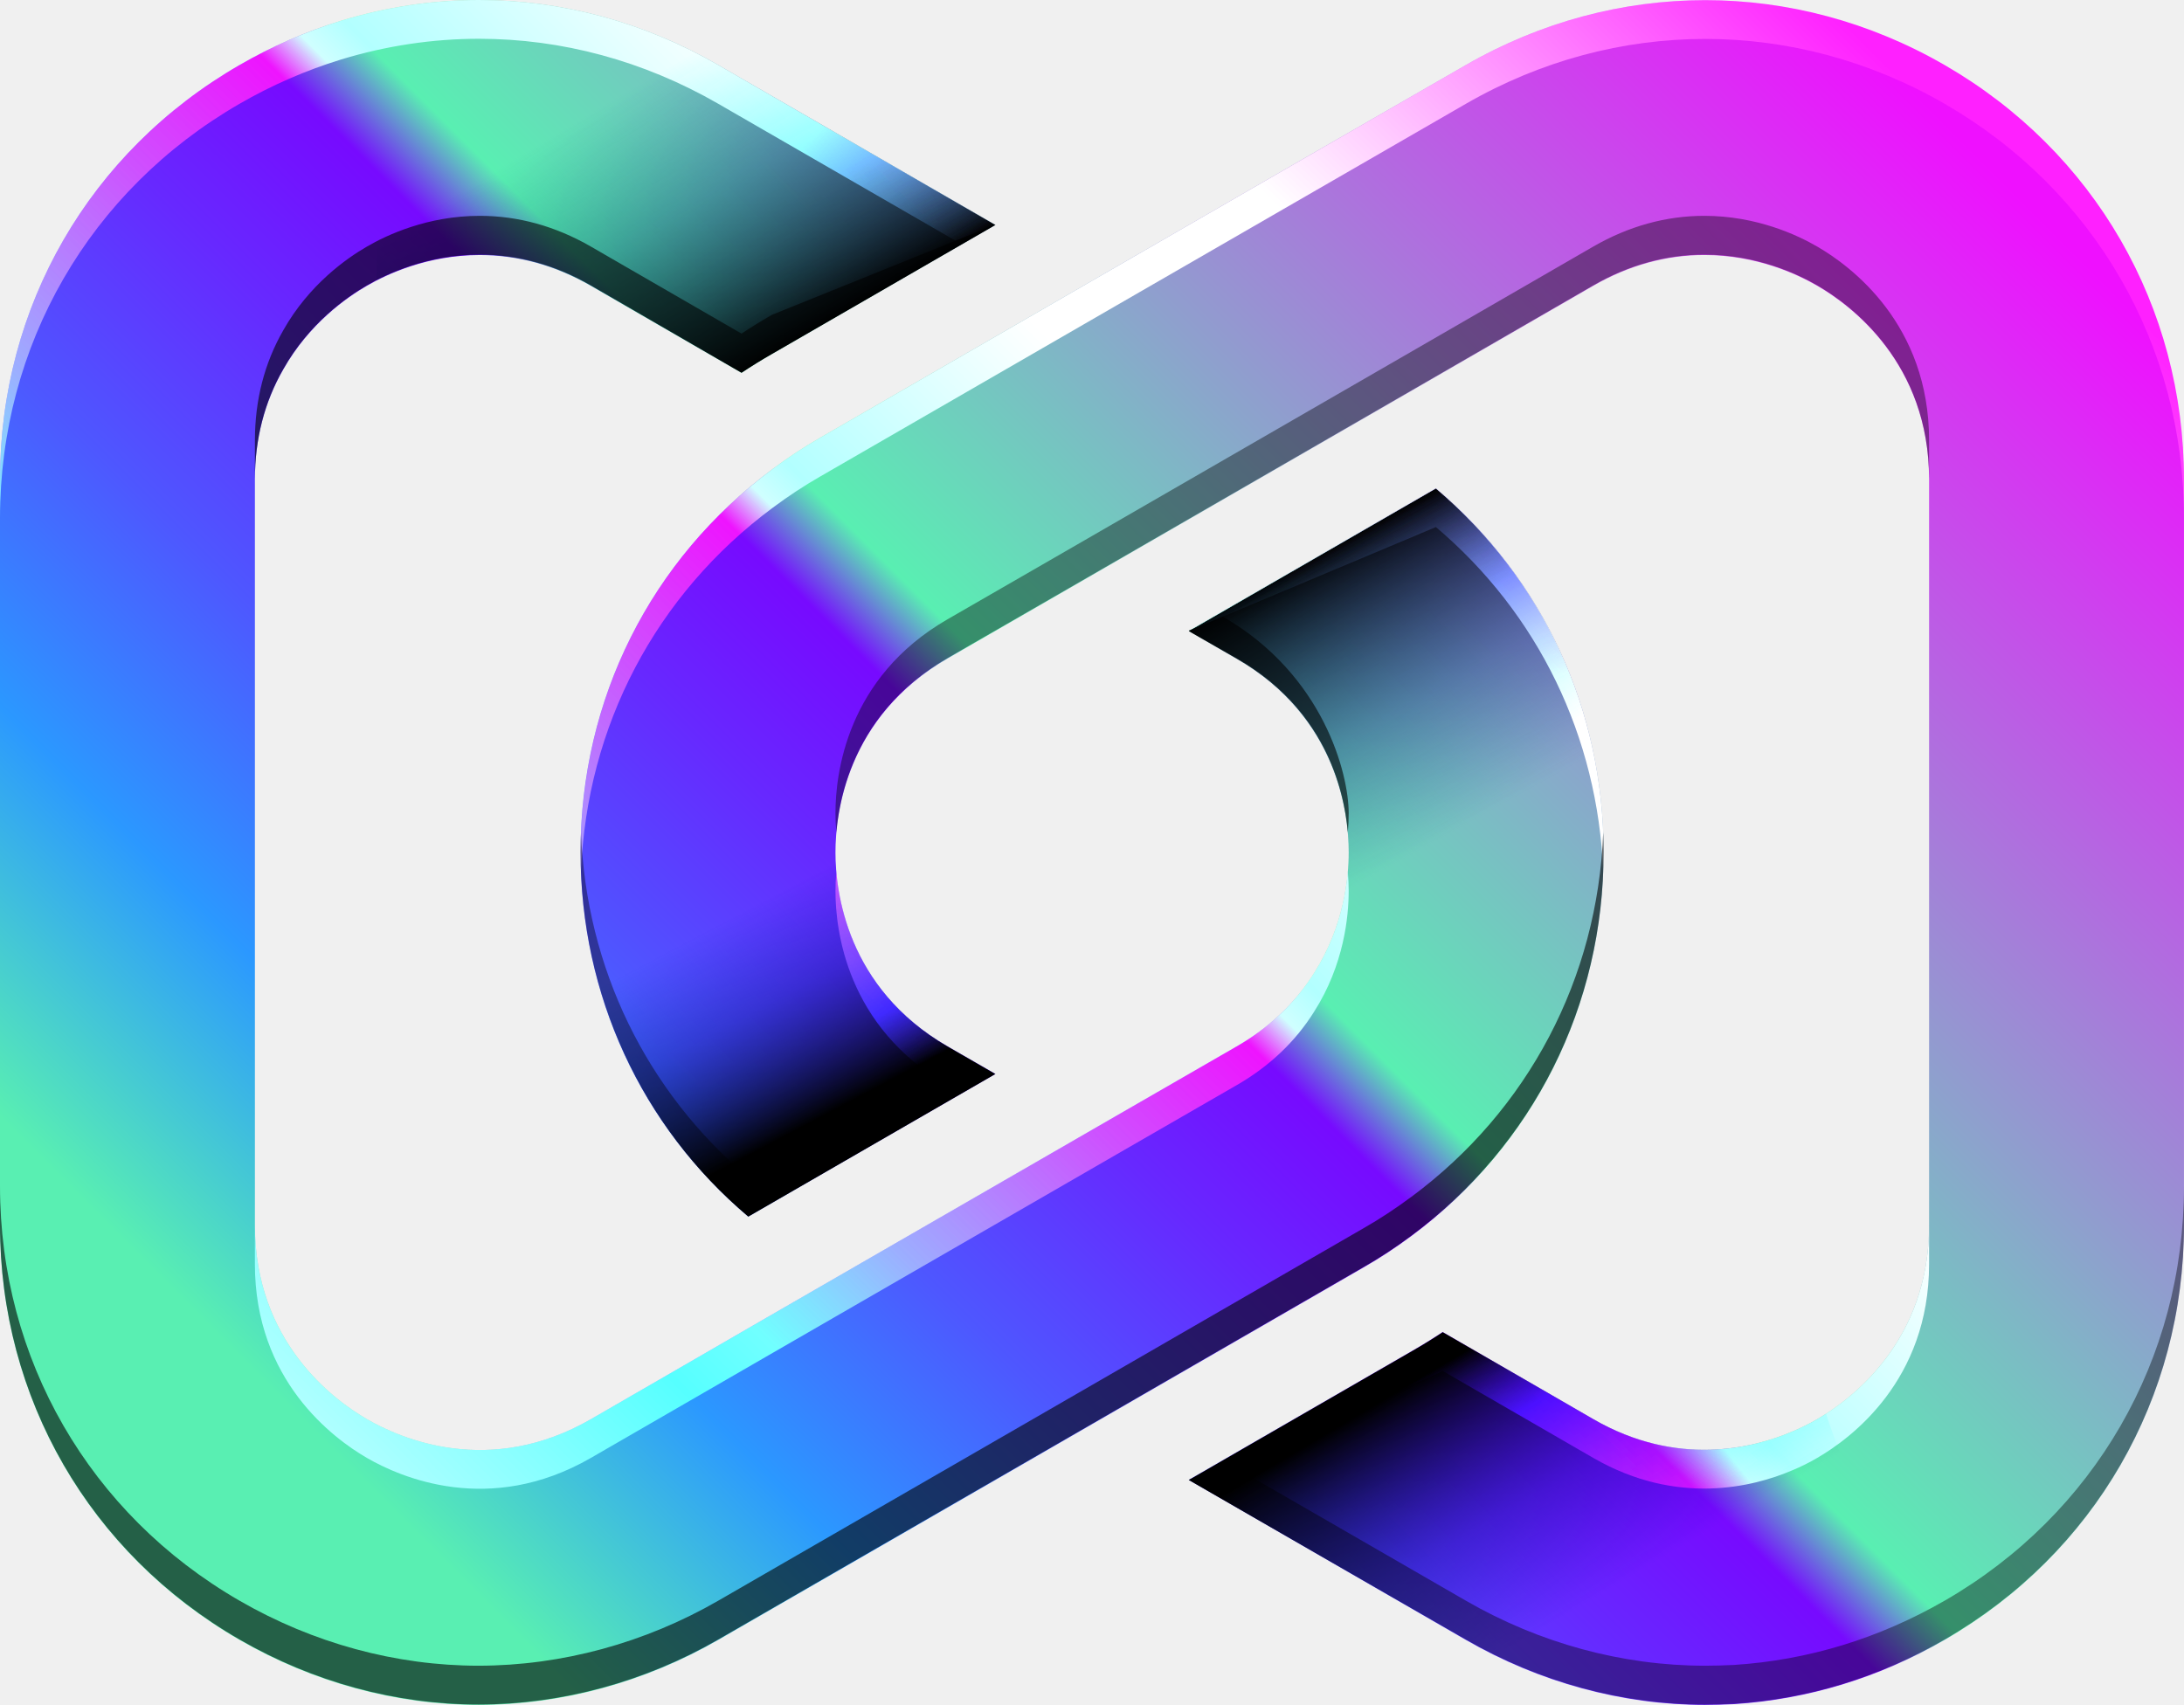
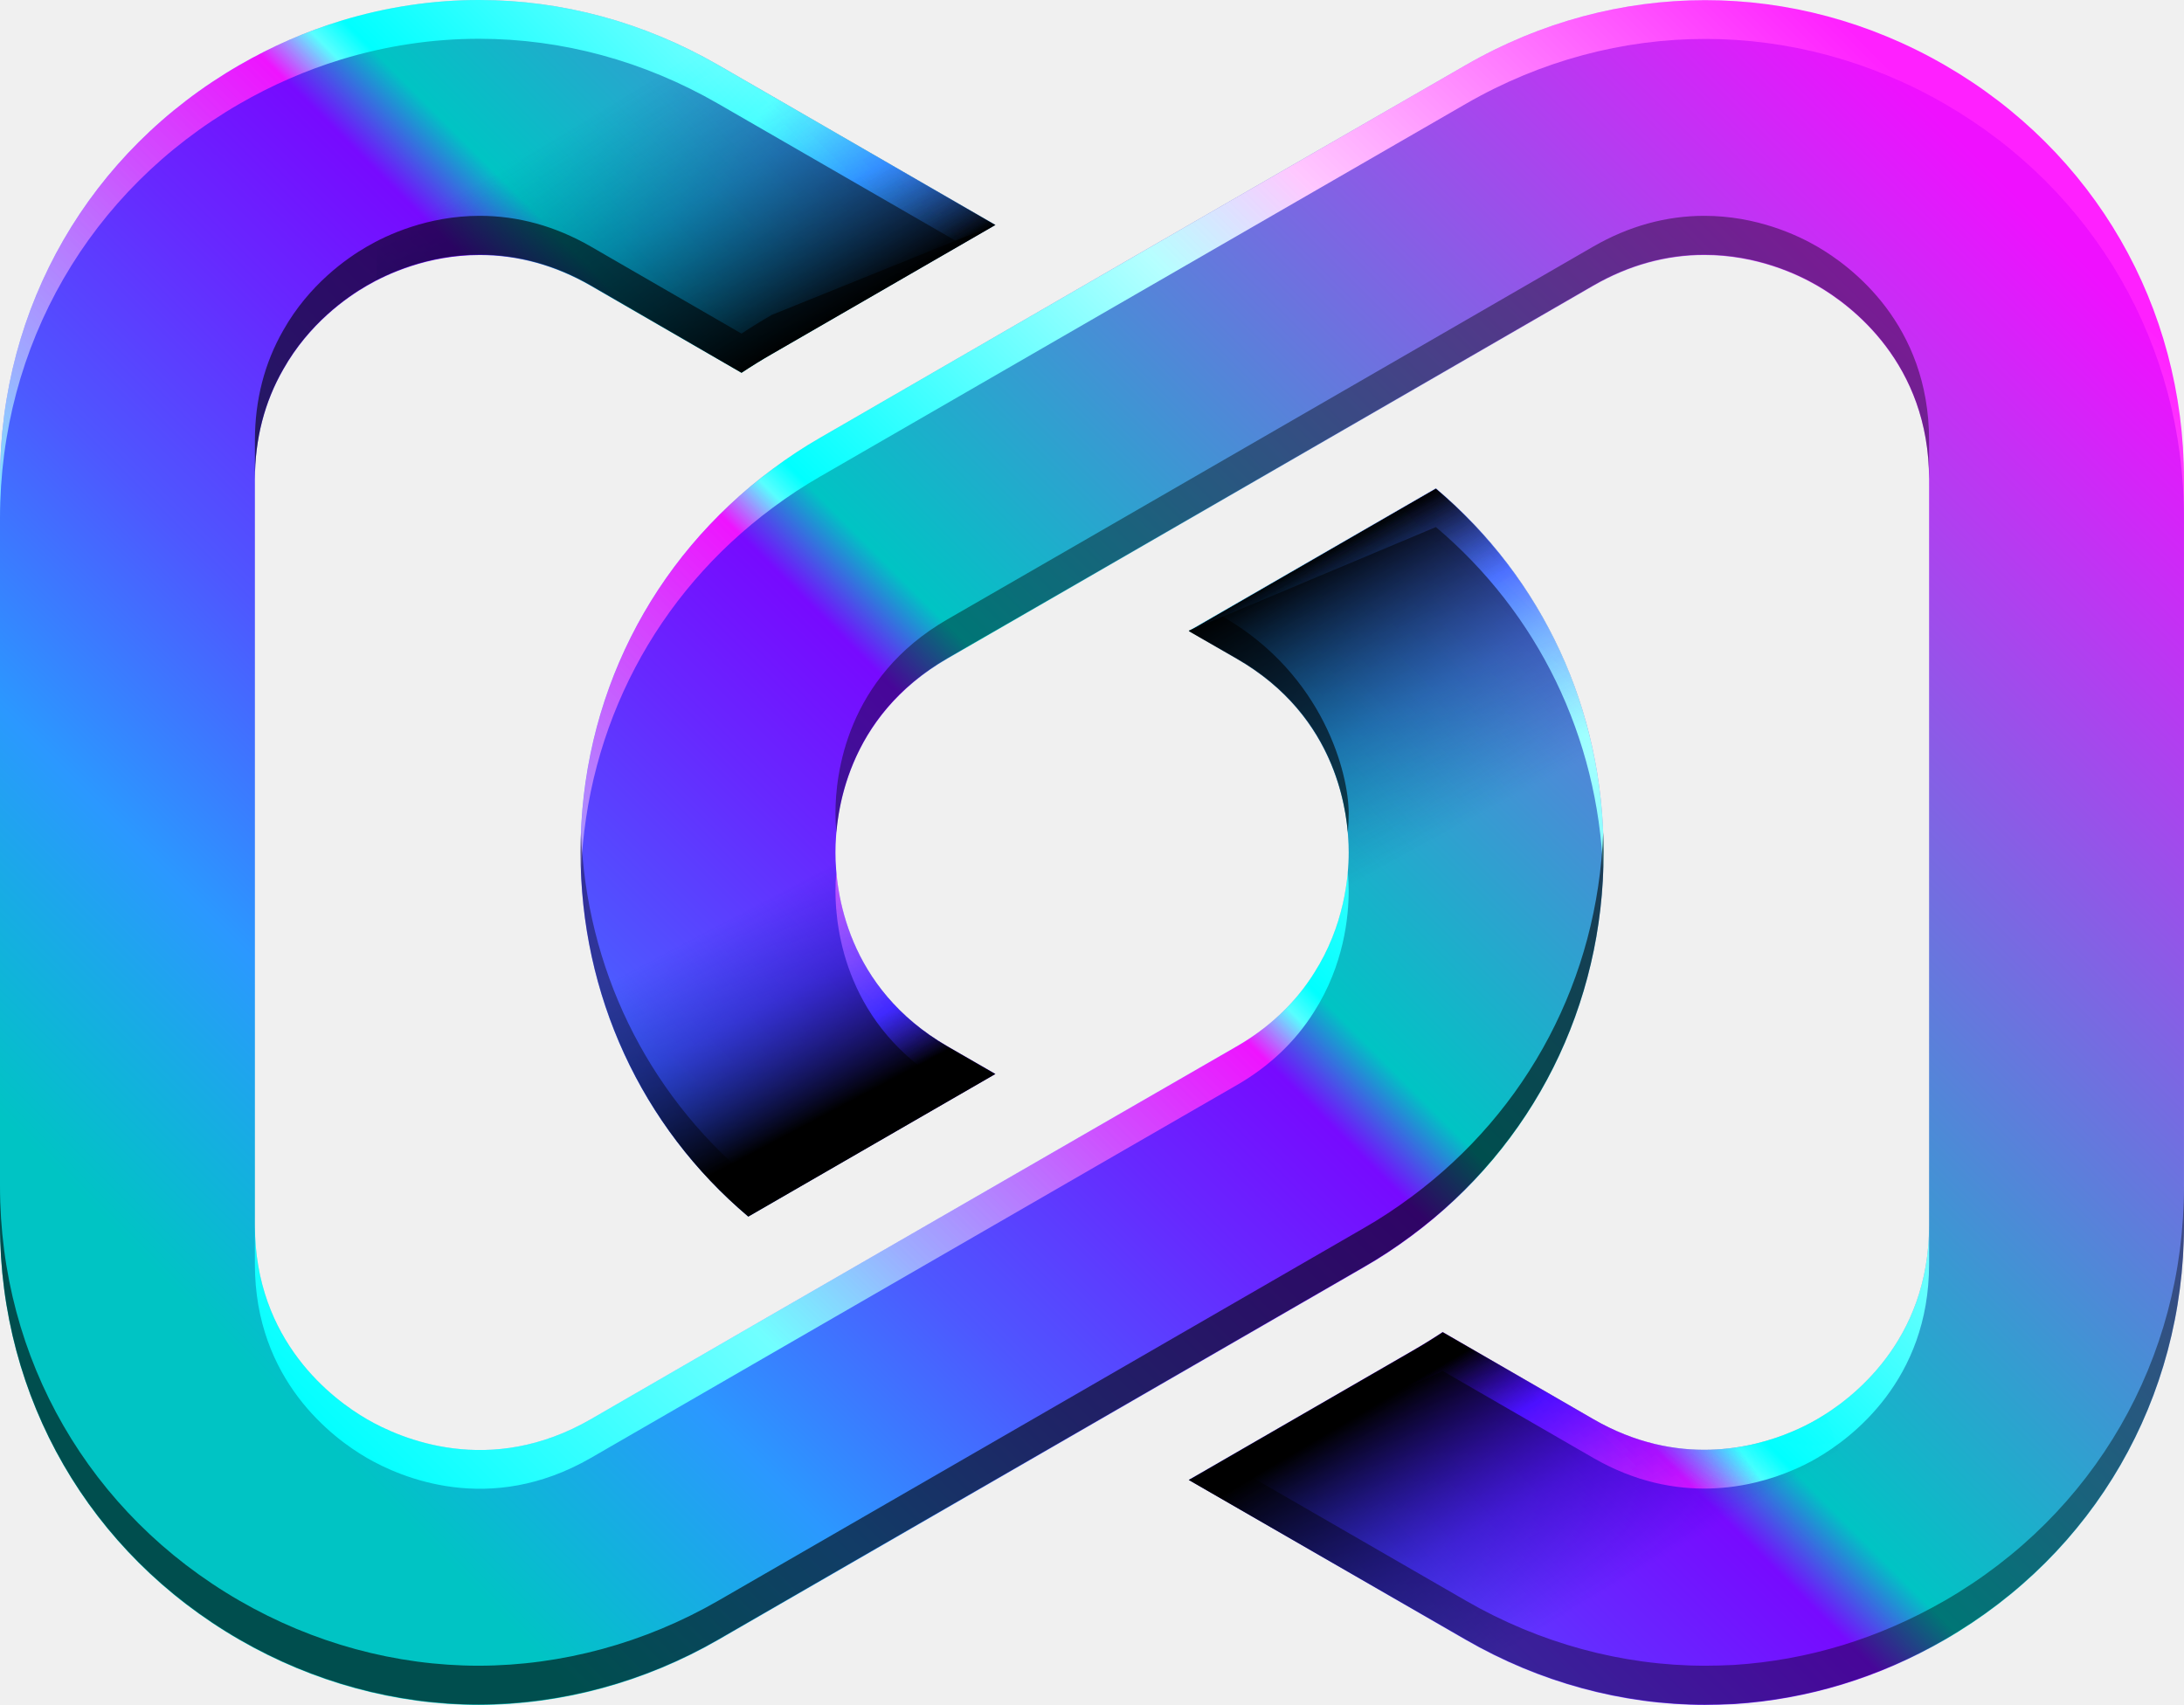
<svg xmlns="http://www.w3.org/2000/svg" xmlns:xlink="http://www.w3.org/1999/xlink" viewBox="0 0 1374.56 1073.2">
  <defs>
    <style>.cls-1{fill:#fff;}.cls-2{fill:59efb2;}.cls-3{isolation:isolate;}.cls-4{opacity:.4;}.cls-5{fill:url(#Dégradé_sans_nom_64-4);}.cls-5,.cls-6,.cls-7,.cls-8,.cls-9{mix-blend-mode:multiply;}.cls-10{fill:url(#Dégradé_sans_nom_59);}.cls-6{fill:url(#Dégradé_sans_nom_64-2);}.cls-7{opacity:.6;}.cls-11{mix-blend-mode:overlay;}.cls-12{fill:url(#Dégradé_sans_nom_59-2);}.cls-8{fill:url(#Dégradé_sans_nom_64);}.cls-9{fill:url(#Dégradé_sans_nom_64-3);}</style>
    <linearGradient id="Dégradé_sans_nom_59" x1="1035.37" y1="-111.48" x2="110.26" y2="813.62" gradientTransform="matrix(1, 0, 0, 1, 0, 0)" gradientUnits="userSpaceOnUse">
      <stop offset="0" stop-color="#ef10ff" />
-       <stop offset=".51" stop-color="#59efb2" />
+       <stop offset=".51" stop-color="#00c4c4" />
      <stop offset=".55" stop-color="#770aff" />
      <stop offset=".63" stop-color="#6728ff" />
      <stop offset=".74" stop-color="#4e57ff" />
      <stop offset=".86" stop-color="#2b98ff" />
-       <stop offset="1" stop-color="#59efb2" />
+       <stop offset="1" stop-color="#00c4c4" />
    </linearGradient>
    <linearGradient id="Dégradé_sans_nom_59-2" x1="1335.4" y1="188.56" x2="410.3" y2="1113.66" xlink:href="#Dégradé_sans_nom_59" />
    <linearGradient id="Dégradé_sans_nom_64" x1="815.5" y1="356.4" x2="969.93" y2="635.01" gradientTransform="matrix(1, 0, 0, 1, 0, 0)" gradientUnits="userSpaceOnUse">
      <stop offset="0" stop-color="59efb2" />
      <stop offset=".35" stop-color="#1d4596" stop-opacity=".41" />
      <stop offset=".61" stop-color="#1c75bc" stop-opacity="0" />
    </linearGradient>
    <linearGradient id="Dégradé_sans_nom_64-2" x1="475.7" y1="232.22" x2="313.82" y2="-37.19" xlink:href="#Dégradé_sans_nom_64" />
    <linearGradient id="Dégradé_sans_nom_64-3" x1="915.4" y1="854.52" x2="1062.18" y2="1102.36" xlink:href="#Dégradé_sans_nom_64" />
    <linearGradient id="Dégradé_sans_nom_64-4" x1="589.96" y1="664.51" x2="484.09" y2="464.8" xlink:href="#Dégradé_sans_nom_64" />
  </defs>
  <g class="cls-3">
    <g id="Calque_1">
      <path class="cls-10" d="M672.13,905.25l186.4-107.64c10.01-5.73,19.96-12.28,29.68-19.52,76.95-57.01,121.06-144.99,121.06-241.44v-.11c0-89.8-38.23-172.26-105.56-229.18l-155.52,89.78,30.12,17.37c63.66,36.7,70.53,97.57,70.53,122.04,0,15.62-2.83,46.25-21.81,75.99-11.78,18.79-28.23,34.4-48.77,46.19l-75.73,43.67-219.03,126.44-111.61,64.49c-63.8,36.78-119.85,12.23-140.99-.03-21.18-12.29-70.47-48.77-70.47-122V301.9c0-25.39,6.01-48.73,17.87-69.36,16.21-28.76,39.97-45.36,52.67-52.68,12.31-7.17,38.09-19.32,70.94-19.32,24.15,0,47.69,6.5,69.94,19.33l94.84,54.8c6.34-4.2,12.73-8.15,19.12-11.81l140.69-81.25L452.1,40.94C405.07,13.81,353.51,0,301.54,0c-29.08,0-58.27,4.32-86.9,13.05-22.2,6.82-43.72,16.21-63.89,27.88C56.35,95.42,0,192.97,0,301.9v469.39c0,108.92,56.35,206.48,150.73,260.96,46.37,26.79,98.45,40.95,150.63,40.95,52.31-.1,104.46-14.27,150.75-40.96l220.03-126.99Z" />
      <path class="cls-12" d="M1073.2,1073.2c5.46,0,11.45-.16,18.29-.5,46.49-3,91.06-16.62,132.47-40.46,94.29-54.42,150.59-151.98,150.59-260.94V301.9c0-108.96-56.31-206.52-150.62-260.96-94.35-54.46-207.01-54.46-301.37,0l-220.04,127-186.4,107.64c-10.01,5.73-19.96,12.28-29.68,19.52-76.95,57.01-121.06,145-121.06,241.44,0,89.86,38.23,172.37,105.56,229.29l155.52-89.78-30.11-17.36c-63.67-36.84-70.53-97.7-70.53-122.15s6.87-85.34,70.54-122.04l75.78-43.69,219.03-126.44,111.61-64.49c22.29-12.84,45.78-19.35,69.86-19.35,32.95,0,58.73,12.15,71.17,19.4,21.1,12.24,70.31,48.69,70.31,121.97v469.39c0,73.28-49.2,109.73-70.36,122-4.99,2.92-10.4,5.61-15.98,7.93-24.01,10.22-72.01,22.67-124.98-7.89l-94.83-54.79c-6.34,4.2-12.73,8.14-19.11,11.81l-140.69,81.24,174.41,100.67c46.37,26.79,98.45,40.95,150.63,40.95Z" />
      <g>
        <path class="cls-8" d="M848.84,536.68c0,15.62-2.83,46.25-21.81,75.99-1.23,1.96-2.54,3.86-3.87,5.75,51.76-.9,103.56-.32,155.35,.65,6.49,.11,12.98,.26,19.48,.38,7.41-26.43,11.28-54.17,11.28-82.66v-.11c0-89.8-38.23-172.26-105.56-229.18l-155.52,89.78,30.12,17.37c63.66,36.7,70.53,97.57,70.53,122.04Z" />
        <path class="cls-6" d="M452.1,40.94C405.07,13.81,353.51,0,301.54,0,281.51,0,261.42,2.12,241.51,6.26c-.49,24.39-2.09,48.69-4.51,72.93v97.38c13.73-7.08,36.7-16.04,64.91-16.04,24.15,0,47.69,6.5,69.94,19.33l94.84,54.8c6.34-4.2,12.73-8.15,19.12-11.81l140.69-81.25L452.1,40.94Z" />
        <path class="cls-9" d="M1187.34,982.71c-12.91-28.5-25.94-57.08-36.07-86.71-.69-2.01-1.36-4.03-2.03-6.05-1.95,1.26-3.79,2.38-5.44,3.33-4.99,2.92-10.4,5.61-15.98,7.93-24.01,10.22-72.01,22.67-124.98-7.89l-94.83-54.79c-6.34,4.2-12.73,8.14-19.11,11.81l-140.69,81.24,174.41,100.67c46.37,26.79,98.45,40.95,150.63,40.95,5.46,0,11.45-.16,18.29-.5,42.5-2.74,83.39-14.38,121.73-34.58-8.81-18.39-17.5-36.84-25.91-55.41Z" />
        <path class="cls-5" d="M525.83,536.54c0-24.47,6.87-85.34,70.54-122.04l38.22-22.04c-2.79-4.88-5.56-9.76-8.28-14.68-23.33-42.09-42.82-86.13-60.65-130.8l-49.52,28.59c-10.01,5.73-19.96,12.28-29.68,19.52-76.95,57.01-121.06,145-121.06,241.44,0,89.86,38.23,172.37,105.56,229.29l155.52-89.78-30.11-17.36c-63.67-36.84-70.53-97.7-70.53-122.15Z" />
      </g>
      <g class="cls-11">
        <g>
          <path class="cls-1" d="M150.75,65.34c20.17-11.67,41.69-21.06,63.89-27.88,28.62-8.73,57.82-13.05,86.9-13.05,51.97,0,103.53,13.81,150.56,40.94l149.27,86.15,25.15-9.91L452.09,40.94C405.07,13.81,353.51,0,301.54,0c-29.07,0-58.27,4.32-86.9,13.05-22.2,6.82-43.72,16.21-63.89,27.88C56.35,95.42,0,192.97,0,301.9v24.42C0,217.39,56.35,119.84,150.75,65.34Z" />
          <path class="cls-1" d="M371.88,893.31c-63.8,36.78-119.85,12.23-140.99-.03-21.19-12.29-70.47-48.77-70.47-122v24.42c0,73.23,49.28,109.71,70.47,122,21.14,12.26,77.19,36.81,140.99,.03l111.61-64.49,219.03-126.44,75.73-43.67c20.54-11.79,36.99-27.4,48.77-46.19,18.98-29.74,21.81-60.37,21.81-75.99,0-3.43-.14-7.59-.55-12.28-1.45,16.75-6.4,40.55-21.26,63.84-11.78,18.79-28.23,34.4-48.77,46.19l-75.73,43.67-219.03,126.44-111.61,64.49Z" />
          <path class="cls-1" d="M903.71,307.35l-155.52,89.78h0l155.52-65.36c64.27,54.34,102,131.96,105.3,217.01,.16-4.03,.26-8.07,.26-12.14v-.11c0-89.8-38.23-172.26-105.56-229.18Z" />
        </g>
        <g>
          <path class="cls-1" d="M526.38,548.74c-.4,4.66-.55,8.8-.55,12.21,0,24.45,6.87,85.3,70.53,122.15l5.37,3.1,24.75-10.15-30.11-17.37c-54.79-31.71-67.5-81.17-69.99-109.94Z" />
          <path class="cls-1" d="M1223.94,40.94c-94.35-54.46-207.01-54.46-301.36,0l-220.03,127-186.4,107.64c-10.01,5.73-19.96,12.28-29.68,19.52-76.95,57.01-121.05,144.99-121.05,241.44,0,4.1,.11,8.17,.26,12.23,3.55-91.65,47.09-174.67,120.79-229.26,9.72-7.24,19.68-13.79,29.68-19.52l186.4-107.64,220.03-127c94.35-54.46,207.01-54.46,301.36,0,94.31,54.44,150.62,152,150.62,260.96v-24.42c0-108.96-56.31-206.52-150.62-260.96Z" />
          <path class="cls-1" d="M907.97,862.95l94.83,54.79c52.97,30.56,100.98,18.11,124.98,7.89,5.58-2.31,11-5,15.98-7.93,21.16-12.27,70.36-48.72,70.36-122v-24.42c0,73.28-49.2,109.73-70.36,122-4.99,2.92-10.4,5.61-15.98,7.93-24.01,10.22-72.01,22.67-124.98-7.89l-94.83-54.79c-6.34,4.2-12.73,8.15-19.11,11.81l-140.7,81.24h0s153.47-64.43,159.81-68.63Z" />
        </g>
      </g>
      <g class="cls-7">
        <path class="cls-2" d="M466.7,209.99l-94.84-54.8c-22.26-12.83-45.79-19.33-69.94-19.33-32.85,0-58.62,12.15-70.94,19.33-12.71,7.32-36.46,23.92-52.67,52.68-11.86,20.64-17.87,43.97-17.87,69.36v24.42c0-25.39,6.01-48.73,17.87-69.36,16.21-28.76,39.97-45.36,52.67-52.68,12.31-7.17,38.09-19.33,70.94-19.33,24.15,0,47.69,6.5,69.94,19.33l94.84,54.8c6.34-4.2,12.73-8.15,19.12-11.8l140.7-81.25h0l-140.7,56.83c-6.39,3.66-12.78,7.61-19.12,11.8Z" />
        <path class="cls-2" d="M848.29,524.01c.4-4.63,.55-8.76,.55-12.14,0-24.47-15.56-87.04-79.22-123.74l-21.43,8.76h0l30.12,17.37c54.74,31.56,67.48,80.97,69.98,109.76Z" />
        <path class="cls-2" d="M888.21,753.42c-9.72,7.24-19.68,13.79-29.68,19.52l-186.4,107.64-220.03,126.99c-46.29,26.69-98.44,40.86-150.75,40.96-52.18,0-104.26-14.16-150.63-40.95C56.35,953.1,0,855.54,0,746.62v24.42c0,108.92,56.35,206.48,150.73,260.96,46.37,26.8,98.45,40.95,150.63,40.95,52.31-.1,104.46-14.26,150.75-40.96l220.03-126.99,186.4-107.64c10.01-5.73,19.96-12.28,29.68-19.52,76.95-57.01,121.06-144.99,121.06-241.44v-.11c0-4.08-.11-8.13-.26-12.17-3.54,91.67-47.08,174.7-120.79,229.31Z" />
      </g>
      <g class="cls-4">
        <path class="cls-2" d="M470.96,741.16c-64.26-54.33-101.99-131.97-105.29-217.06-.16,4.05-.27,8.1-.27,12.18,0,89.86,38.23,172.37,105.56,229.29l155.52-89.78h0l-155.52,65.36Z" />
        <path class="cls-2" d="M1223.96,1007.56c-41.41,23.85-85.98,37.46-132.47,40.47-6.84,.34-12.83,.5-18.29,.5-52.18,0-104.26-14.16-150.63-40.95l-149.6-86.34-24.81,10.35,174.41,100.42c46.37,26.8,98.45,40.95,150.63,40.95,5.46,0,11.45-.16,18.29-.5,46.49-3,91.06-16.62,132.47-40.47,94.29-54.42,150.59-151.98,150.59-260.94v-24.42c0,108.96-56.31,206.52-150.59,260.94Z" />
        <path class="cls-2" d="M1002.78,179.62c22.29-12.84,45.78-19.34,69.86-19.34,32.95,0,58.73,12.15,71.17,19.4,21.1,12.24,70.31,48.69,70.31,121.97v-24.42c0-73.28-49.2-109.73-70.31-121.97-12.44-7.25-38.23-19.4-71.17-19.4-24.08,0-47.58,6.5-69.86,19.34l-111.61,64.49-219.03,126.44-75.78,43.69c-63.67,36.7-70.54,97.57-70.54,122.04,0,3.41,.14,7.55,.55,12.21,2.48-28.78,15.2-78.24,69.99-109.83l75.78-43.69,219.03-126.44,111.61-64.49Z" />
      </g>
    </g>
  </g>
</svg>
